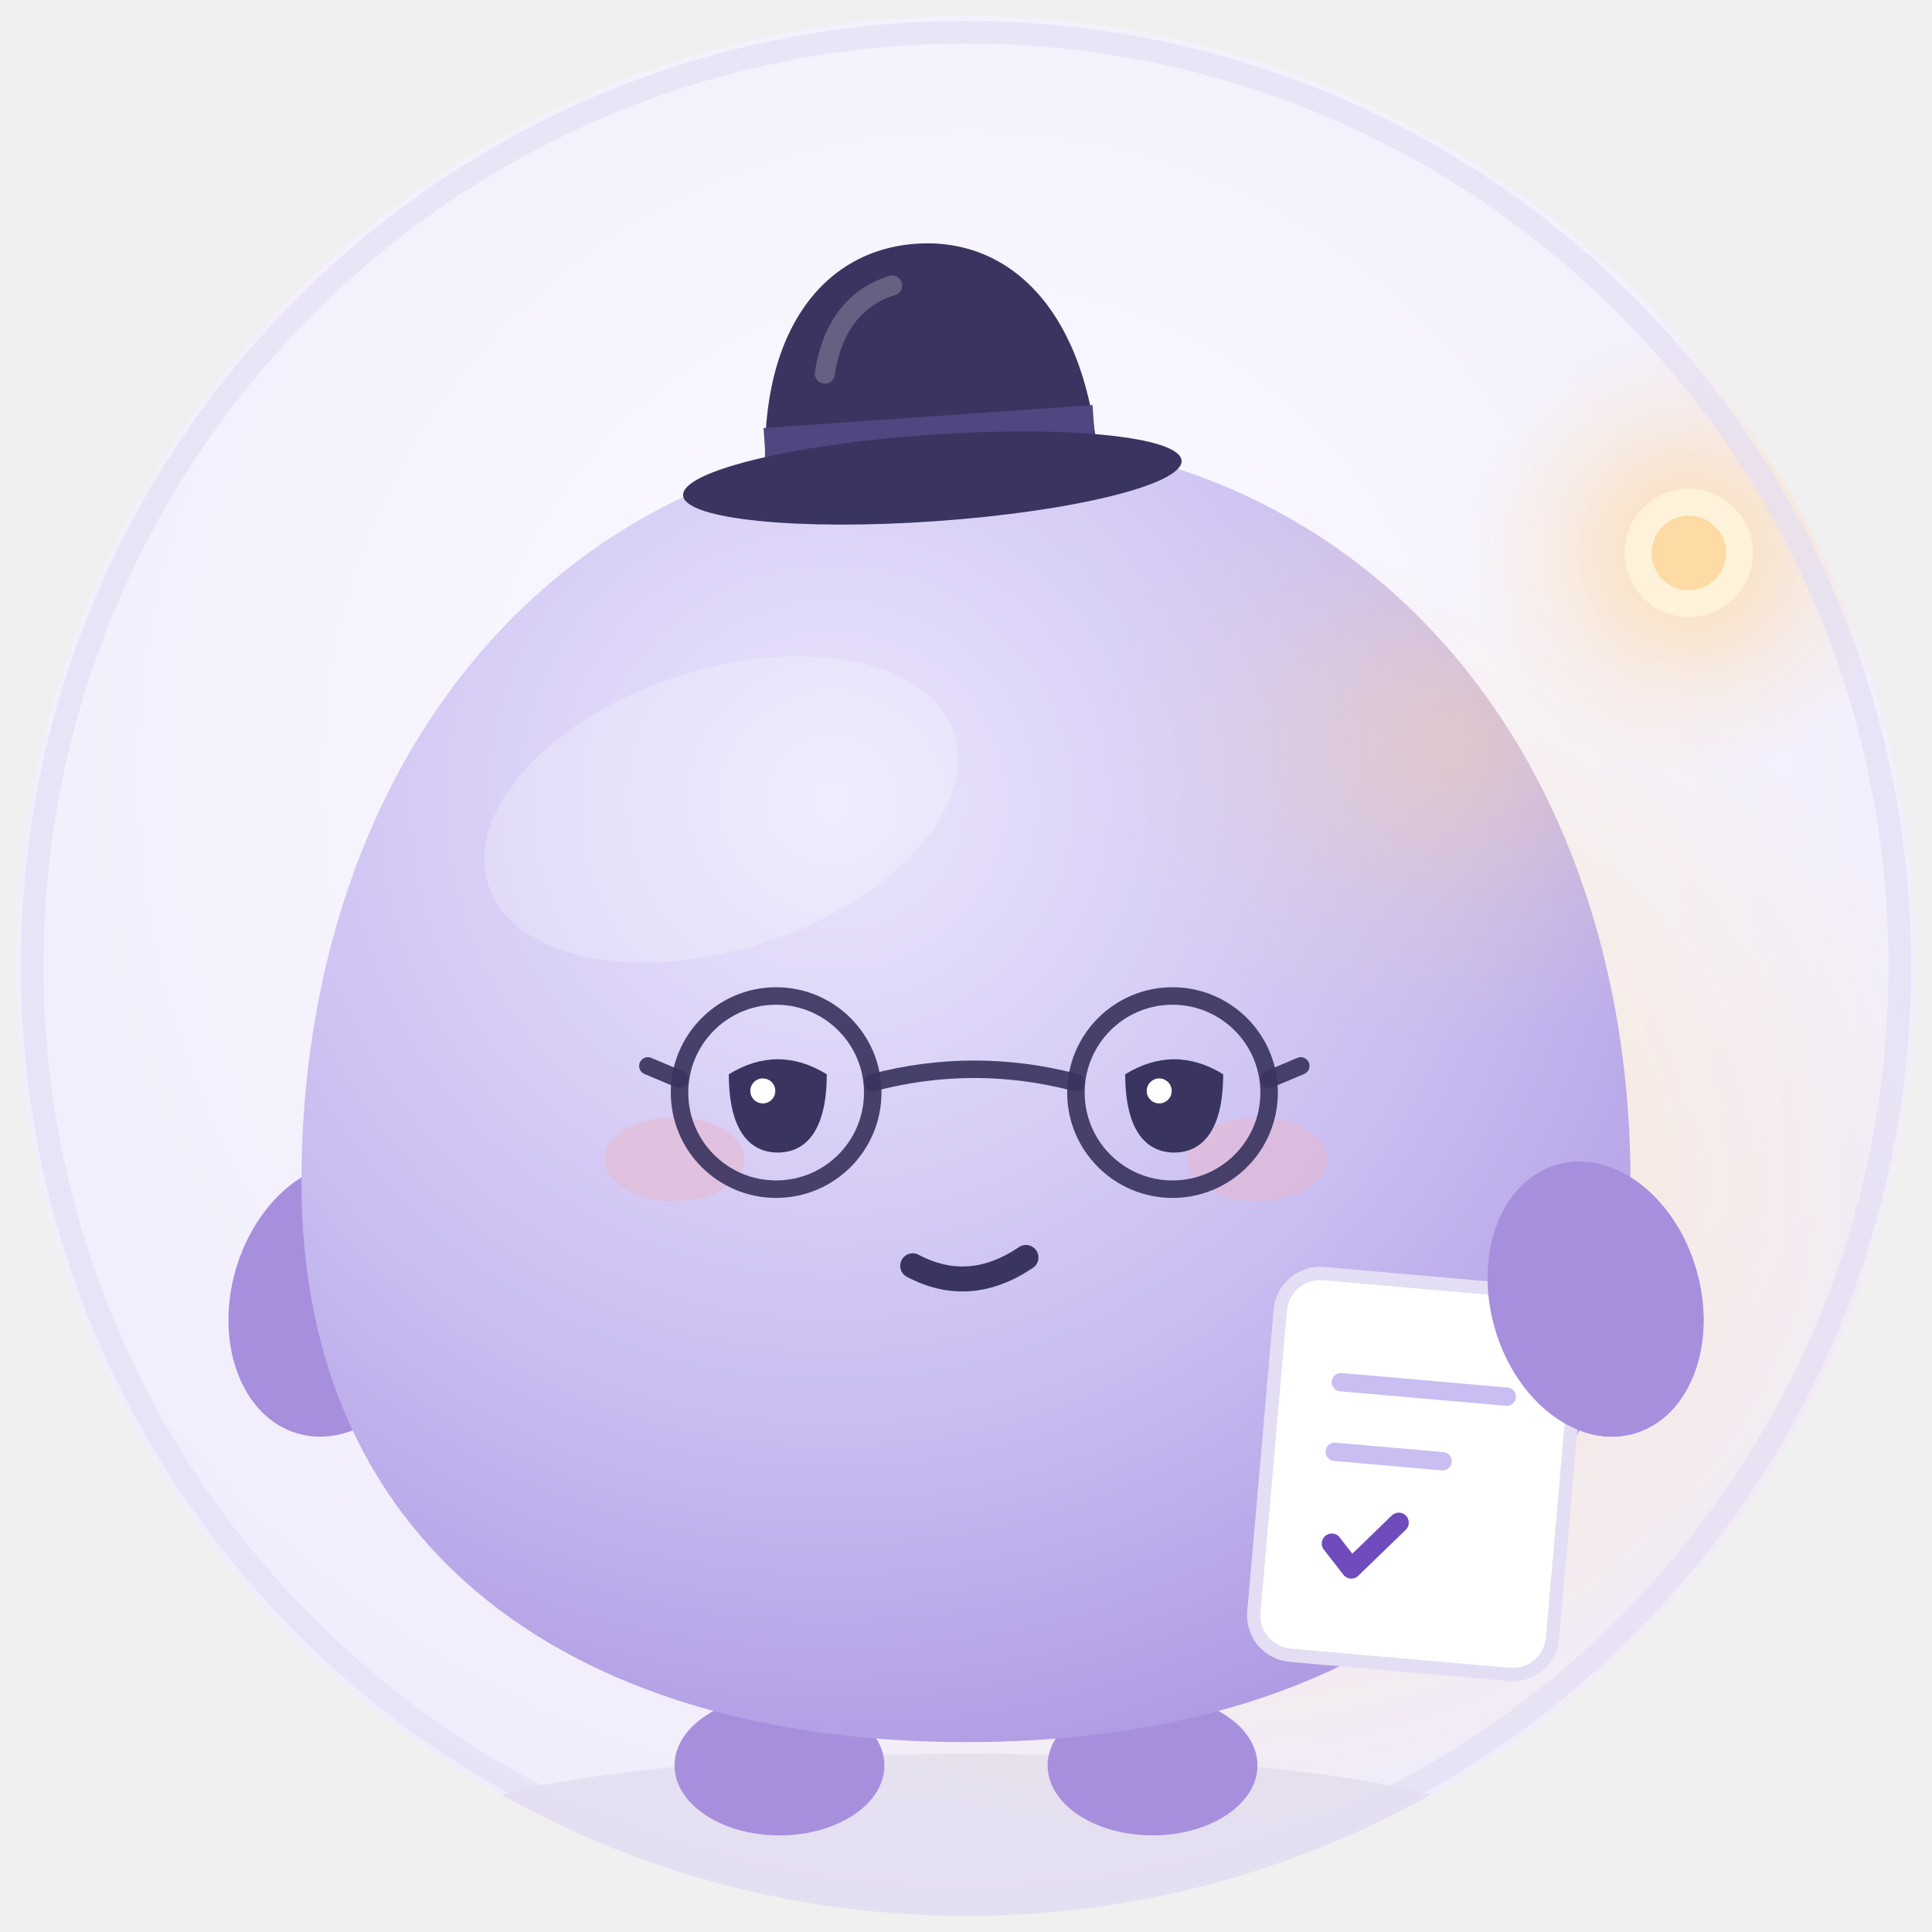
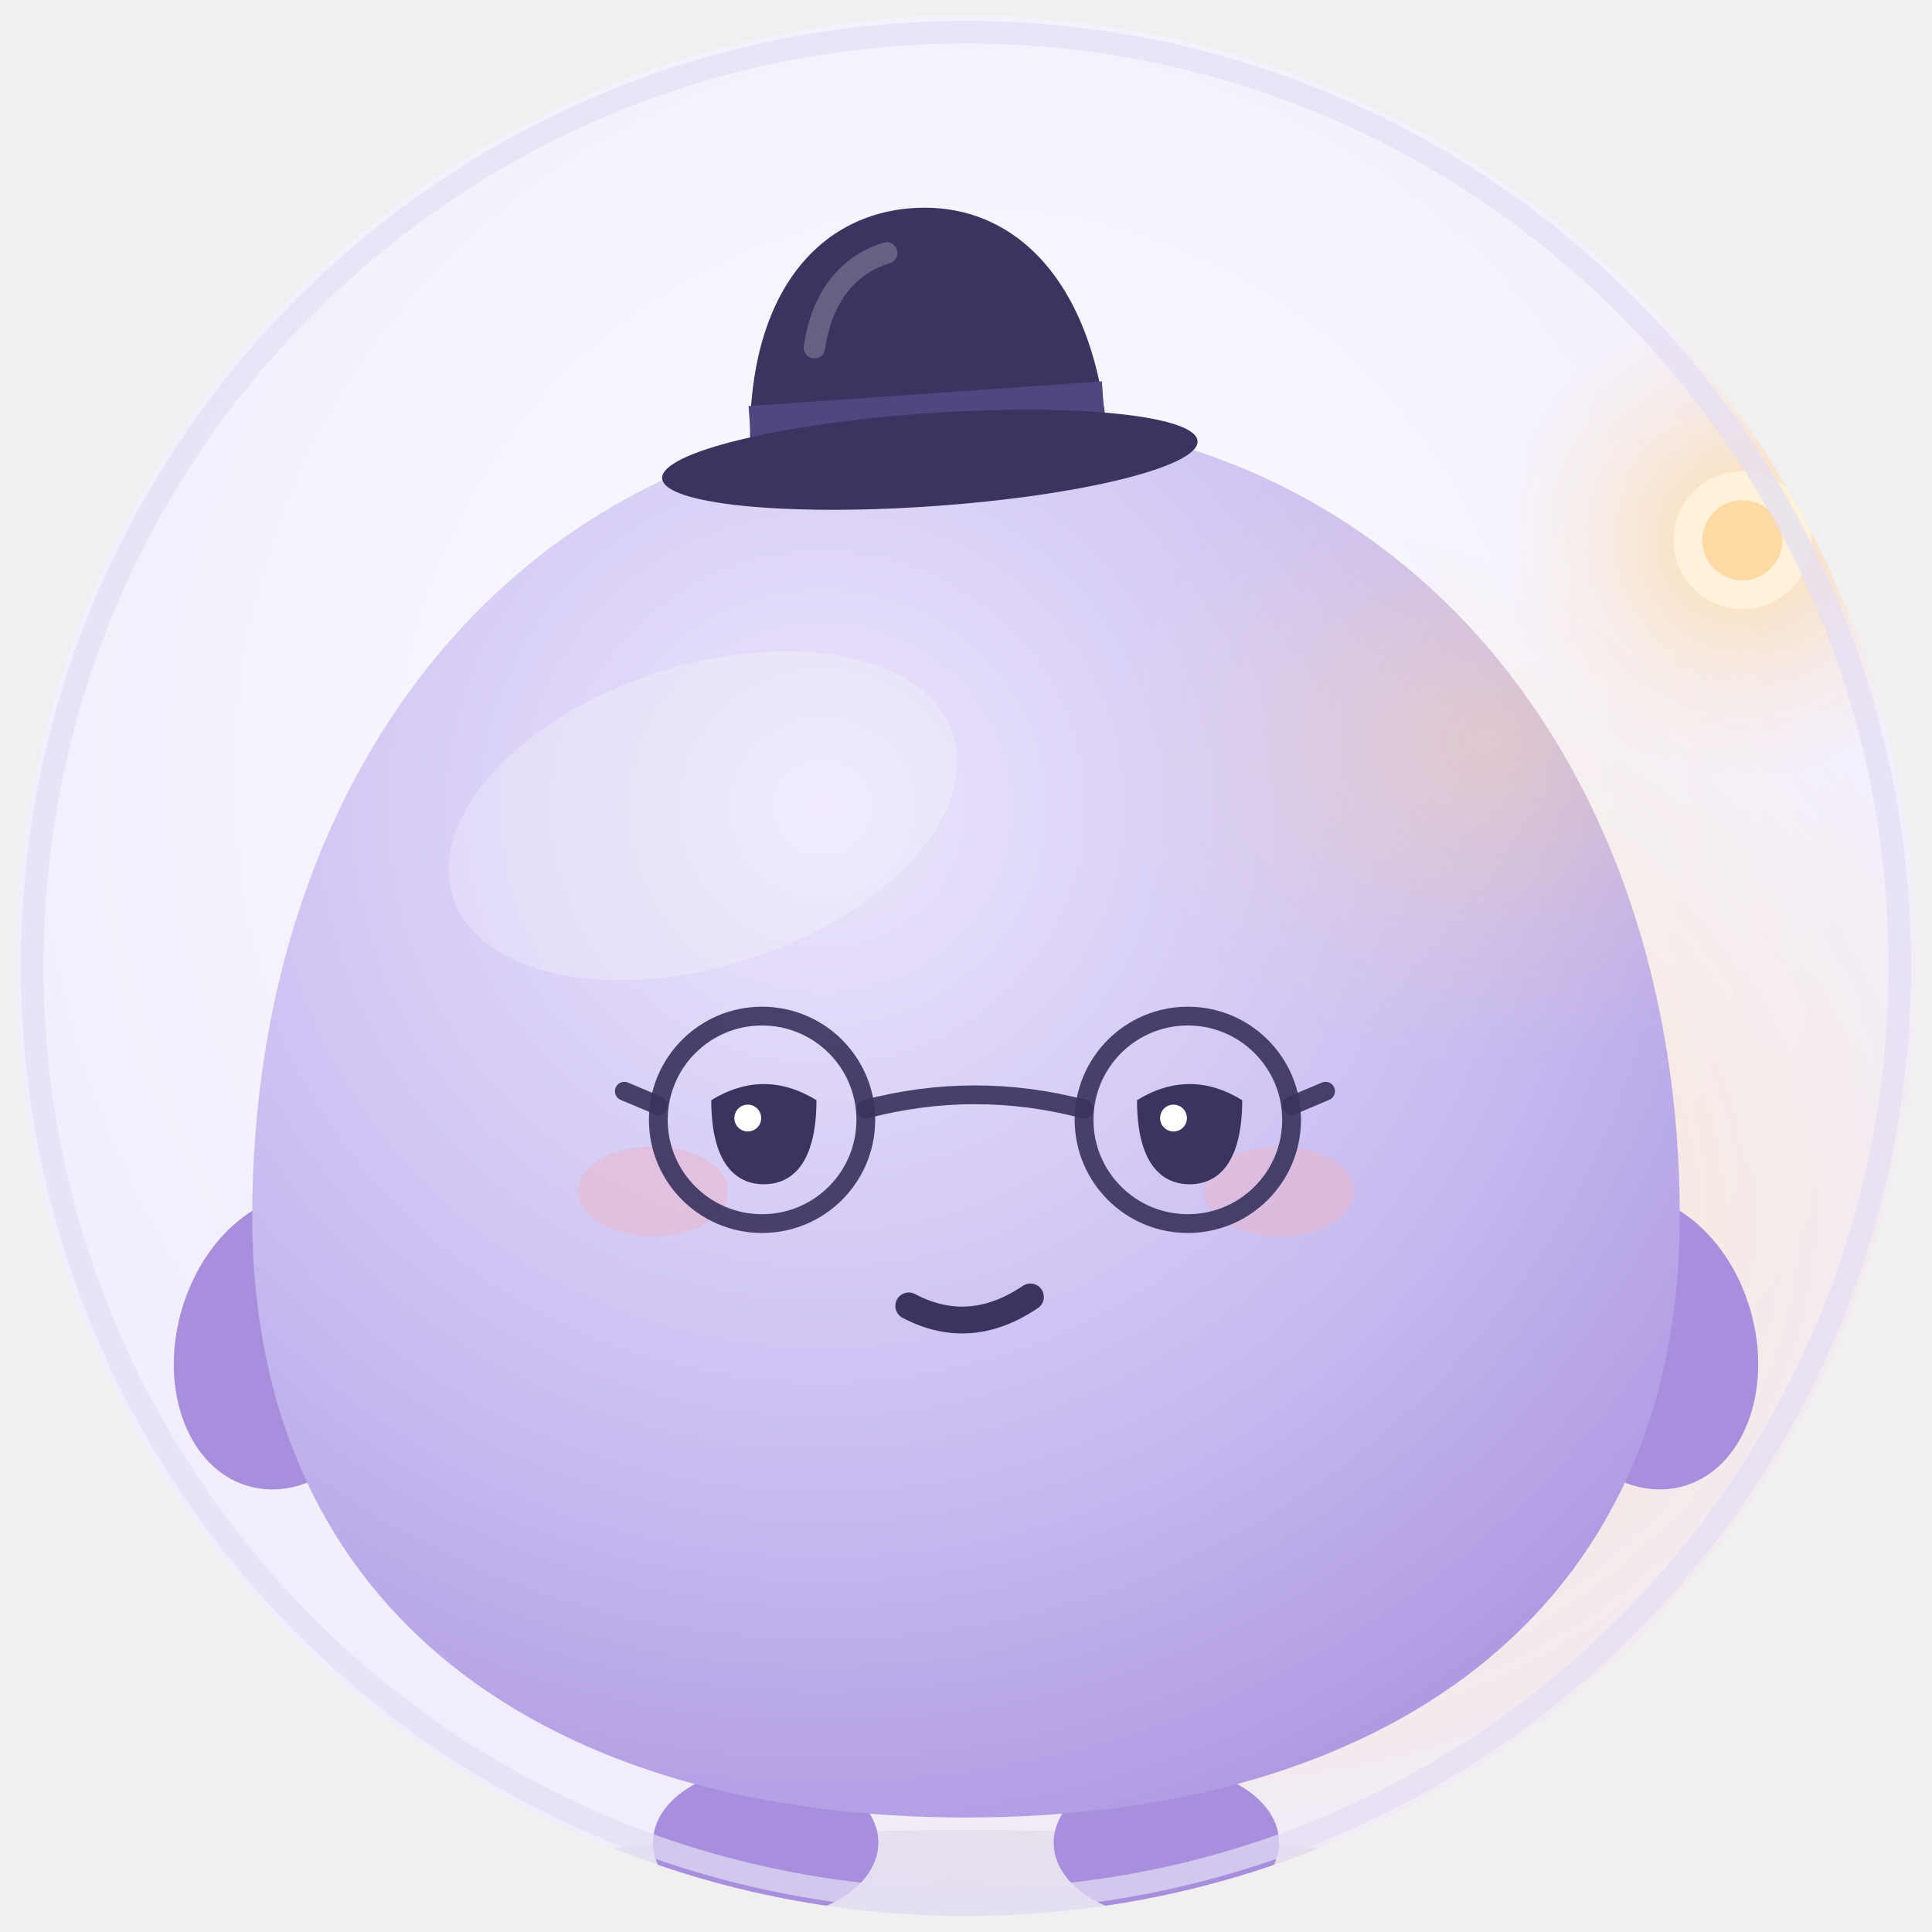
<svg xmlns="http://www.w3.org/2000/svg" viewBox="0 0 132 132">
  <defs>
    <clipPath id="av">
      <circle cx="66" cy="66" r="64.9" />
    </clipPath>
    <radialGradient id="avbg" cx="0" cy="0" r="1" gradientUnits="userSpaceOnUse" gradientTransform="translate(66 53) scale(93.456)">
      <stop stop-color="#FCFBFF" />
      <stop offset="1" stop-color="#EEE9FB" />
    </radialGradient>
  </defs>
  <circle cx="66" cy="66" r="64.9" fill="url(#avbg)" />
  <g clip-path="url(#av)">
-     <svg x="0" y="0" width="132" height="132" viewBox="17 18 116 116">
+     <svg x="0" y="0" width="132" height="132" viewBox="21 21 108 108">
      <style>
.body{transform-box:fill-box;transform-origin:50% 100%;animation:breathe 3.4s ease-in-out infinite}
@keyframes breathe{0%,100%{transform:translateY(0)}50%{transform:translateY(-2.4px)}}
.orb{transform-box:fill-box;transform-origin:center;animation:glo 2.6s ease-in-out infinite}
@keyframes glo{0%,100%{opacity:.7;transform:scale(.9)}50%{opacity:1;transform:scale(1.14)}}
</style>
      <g transform="translate(5,5)">
        <path opacity="0.07" d="M70 128.1C87.784 128.1 102.2 125.906 102.2 123.2C102.2 120.494 87.784 118.3 70 118.3C52.217 118.3 37.8 120.494 37.8 123.2C37.8 125.906 52.217 128.1 70 128.1Z" fill="#3A3460" />
        <g class="body" fill="none">
          <g opacity="0.9">
            <path d="M82.6 123.2C108.889 123.2 130.2 105.649 130.2 84C130.2 62.35 108.889 44.8 82.6 44.8C56.311 44.8 35 62.35 35 84C35 105.649 56.311 123.2 82.6 123.2Z" fill="url(#paint0_radial_1298_44)" />
          </g>
          <path d="M58.8 123.2C62.279 123.2 65.1 121.32 65.1 119C65.1 116.68 62.279 114.8 58.8 114.8C55.321 114.8 52.5 116.68 52.5 119C52.5 121.32 55.321 123.2 58.8 123.2Z" fill="#A78FDE" />
          <path d="M81.2 123.2C84.679 123.2 87.5 121.32 87.5 119C87.5 116.68 84.679 114.8 81.2 114.8C77.721 114.8 74.9 116.68 74.9 119C74.9 121.32 77.721 123.2 81.2 123.2Z" fill="#A78FDE" />
          <path d="M29.884 99.075C33.229 100.034 36.977 97.196 38.256 92.737C39.535 88.277 37.86 83.884 34.515 82.925C31.171 81.966 27.423 84.804 26.144 89.263C24.865 93.723 26.54 98.115 29.884 99.075Z" fill="#A78FDE" />
          <path d="M110.115 99.075C113.46 98.115 115.135 93.723 113.856 89.263C112.577 84.804 108.829 81.966 105.485 82.925C102.14 83.884 100.465 88.277 101.744 92.737C103.023 97.196 106.771 100.034 110.115 99.075Z" fill="#A78FDE" />
          <path d="M70 39.2C94.5 39.2 109.9 58.8 109.9 84C109.9 106.4 93.1 117.6 70 117.6C46.9 117.6 30.1 106.4 30.1 84C30.1 58.8 45.5 39.2 70 39.2Z" fill="url(#paint1_radial_1298_44)" />
          <mask id="mask0_1298_44" style="mask-type:luminance" maskUnits="userSpaceOnUse" x="30" y="39" width="80" height="79">
            <path d="M70 39.2C94.5 39.2 109.9 58.8 109.9 84C109.9 106.4 93.1 117.6 70 117.6C46.9 117.6 30.1 106.4 30.1 84C30.1 58.8 45.5 39.2 70 39.2Z" fill="white" />
          </mask>
          <g mask="url(#mask0_1298_44)">
            <path opacity="0.24" d="M57.896 69.589C65.617 67.08 70.714 61.469 69.28 57.057C67.847 52.645 60.425 51.102 52.704 53.611C44.983 56.12 39.886 61.73 41.319 66.142C42.753 70.555 50.174 72.097 57.896 69.589Z" fill="white" />
            <path opacity="0.49" d="M99.4 75.6C110.998 75.6 120.4 67.451 120.4 57.4C120.4 47.348 110.998 39.2 99.4 39.2C87.802 39.2 78.4 47.348 78.4 57.4C78.4 67.451 87.802 75.6 99.4 75.6Z" fill="url(#paint2_radial_1298_44)" />
          </g>
          <path opacity="0.55" d="M52.5 85.12C54.819 85.12 56.7 83.992 56.7 82.6C56.7 81.208 54.819 80.08 52.5 80.08C50.18 80.08 48.3 81.208 48.3 82.6C48.3 83.992 50.18 85.12 52.5 85.12Z" fill="#E7B8CE" />
          <path opacity="0.55" d="M87.5 85.12C89.819 85.12 91.7 83.992 91.7 82.6C91.7 81.208 89.819 80.08 87.5 80.08C85.18 80.08 83.3 81.208 83.3 82.6C83.3 83.992 85.18 85.12 87.5 85.12Z" fill="#E7B8CE" />
          <path d="M55.76 77.5Q58.7 75.7 61.64 77.5C61.64 81 60.3 82.2 58.7 82.2C57.1 82.2 55.76 81 55.76 77.5Z" fill="#3A3460" />
          <circle cx="57.8" cy="78.5" r=".75" fill="#fff" />
          <path d="M79.56 77.5Q82.5 75.7 85.44 77.5C85.44 81 84.1 82.2 82.5 82.2C80.9 82.2 79.56 81 79.56 77.5Z" fill="#3A3460" />
          <circle cx="81.6" cy="78.5" r=".75" fill="#fff" />
          <circle cx="58.6" cy="78.6" r="5.8" stroke="#3A3460" stroke-width="1.05" opacity=".92" fill="none" />
          <circle cx="82.4" cy="78.6" r="5.8" stroke="#3A3460" stroke-width="1.05" opacity=".92" fill="none" />
          <path d="M64.4 78Q70.5 76.4 76.6 78" stroke="#3A3460" stroke-width="1.05" stroke-linecap="round" opacity="0.92" fill="none" />
          <path d="M52.8 77.8L50.9 77" stroke="#3A3460" stroke-width="1.05" stroke-linecap="round" opacity="0.92" fill="none" />
          <path d="M88.2 77.8L90.1 77" stroke="#3A3460" stroke-width="1.05" stroke-linecap="round" opacity="0.92" fill="none" />
          <path d="M66.8 89Q70.2 90.8 73.6 88.5" stroke="#3A3460" stroke-width="1.5" stroke-linecap="round" opacity="1" fill="none" />
          <g opacity="0.9">
            <g class="orb">
              <path d="M113.4 59.5C120.745 59.5 126.7 53.545 126.7 46.2C126.7 38.855 120.745 32.9 113.4 32.9C106.055 32.9 100.1 38.855 100.1 46.2C100.1 53.545 106.055 59.5 113.4 59.5Z" fill="url(#paint3_radial_1298_44)" />
              <path d="M113.4 50.05C115.526 50.05 117.25 48.326 117.25 46.2C117.25 44.074 115.526 42.35 113.4 42.35C111.274 42.35 109.55 44.074 109.55 46.2C109.55 48.326 111.274 50.05 113.4 50.05Z" fill="#FFF3D6" />
              <path d="M113.4 48.44C114.637 48.44 115.64 47.437 115.64 46.2C115.64 44.963 114.637 43.96 113.4 43.96C112.163 43.96 111.16 44.963 111.16 46.2C111.16 47.437 112.163 48.44 113.4 48.44Z" fill="#FFD79A" />
            </g>
          </g>
          <g transform="translate(0 2) rotate(-4 68 40)">
            <path d="M58 39.6C58 30.4 62.3 25.6 68 25.6C73.7 25.6 78 30.4 78 39.6Z" fill="#3A3460" />
            <rect x="58.1" y="36" width="19.8" height="2.2" fill="#4E4780" />
            <ellipse cx="68" cy="39.7" rx="15" ry="2.6" fill="#3A3460" />
            <path d="M62 33C62.6 30.2 64.2 28.5 66.4 28" stroke="#fff" stroke-opacity=".22" stroke-width="1.2" stroke-linecap="round" />
          </g>
-           <g transform="rotate(5 97 102)">
-             <rect x="88" y="90" width="18" height="23" rx="2.4" fill="#fff" stroke="#E4DEF4" stroke-width=".8" />
-             <path d="M92 96.4H102M92 100.6H98.5" stroke="#C9BDF1" stroke-width="1.1" stroke-linecap="round" />
-             <path d="M92.3 106.1l1.3 1.4 2.6-3" stroke="#6F4BBD" stroke-width="1.2" stroke-linecap="round" stroke-linejoin="round" fill="none" />
-           </g>
-           <path d="M110.115 99.075C113.46 98.115 115.135 93.723 113.856 89.263C112.577 84.804 108.829 81.966 105.485 82.925C102.14 83.884 100.465 88.277 101.744 92.737C103.023 97.196 106.771 100.034 110.115 99.075Z" fill="#A78FDE" />
          <defs>
            <radialGradient id="paint0_radial_1298_44" cx="0" cy="0" r="1" gradientUnits="userSpaceOnUse" gradientTransform="translate(82.6 83.9999) scale(47.6 39.2)">
              <stop stop-color="#FFD79A" stop-opacity="0.85" />
              <stop offset="0.64" stop-color="#FFD79A" stop-opacity="0.22" />
              <stop offset="1" stop-color="#FFD79A" stop-opacity="0" />
            </radialGradient>
            <radialGradient id="paint1_radial_1298_44" cx="0" cy="0" r="1" gradientUnits="userSpaceOnUse" gradientTransform="translate(62.0199 61.152) scale(68.628 67.424)">
              <stop stop-color="#ECE6FC" />
              <stop offset="0.55" stop-color="#C9BDF1" />
              <stop offset="1" stop-color="#A78FDE" />
            </radialGradient>
            <radialGradient id="paint2_radial_1298_44" cx="0" cy="0" r="1" gradientUnits="userSpaceOnUse" gradientTransform="translate(99.3999 57.3997) scale(21 18.2)">
              <stop stop-color="#FFD79A" stop-opacity="0.85" />
              <stop offset="0.64" stop-color="#FFD79A" stop-opacity="0.22" />
              <stop offset="1" stop-color="#FFD79A" stop-opacity="0" />
            </radialGradient>
            <radialGradient id="paint3_radial_1298_44" cx="0" cy="0" r="1" gradientUnits="userSpaceOnUse" gradientTransform="translate(113.4 46.1999) scale(13.3)">
              <stop stop-color="#FFD79A" stop-opacity="0.85" />
              <stop offset="0.64" stop-color="#FFD79A" stop-opacity="0.22" />
              <stop offset="1" stop-color="#FFD79A" stop-opacity="0" />
            </radialGradient>
          </defs>
        </g>
      </g>
    </svg>
  </g>
  <circle cx="66" cy="66" r="63.8" stroke="#E4DEF4" stroke-width="1.54" fill="none" opacity=".7" />
</svg>
